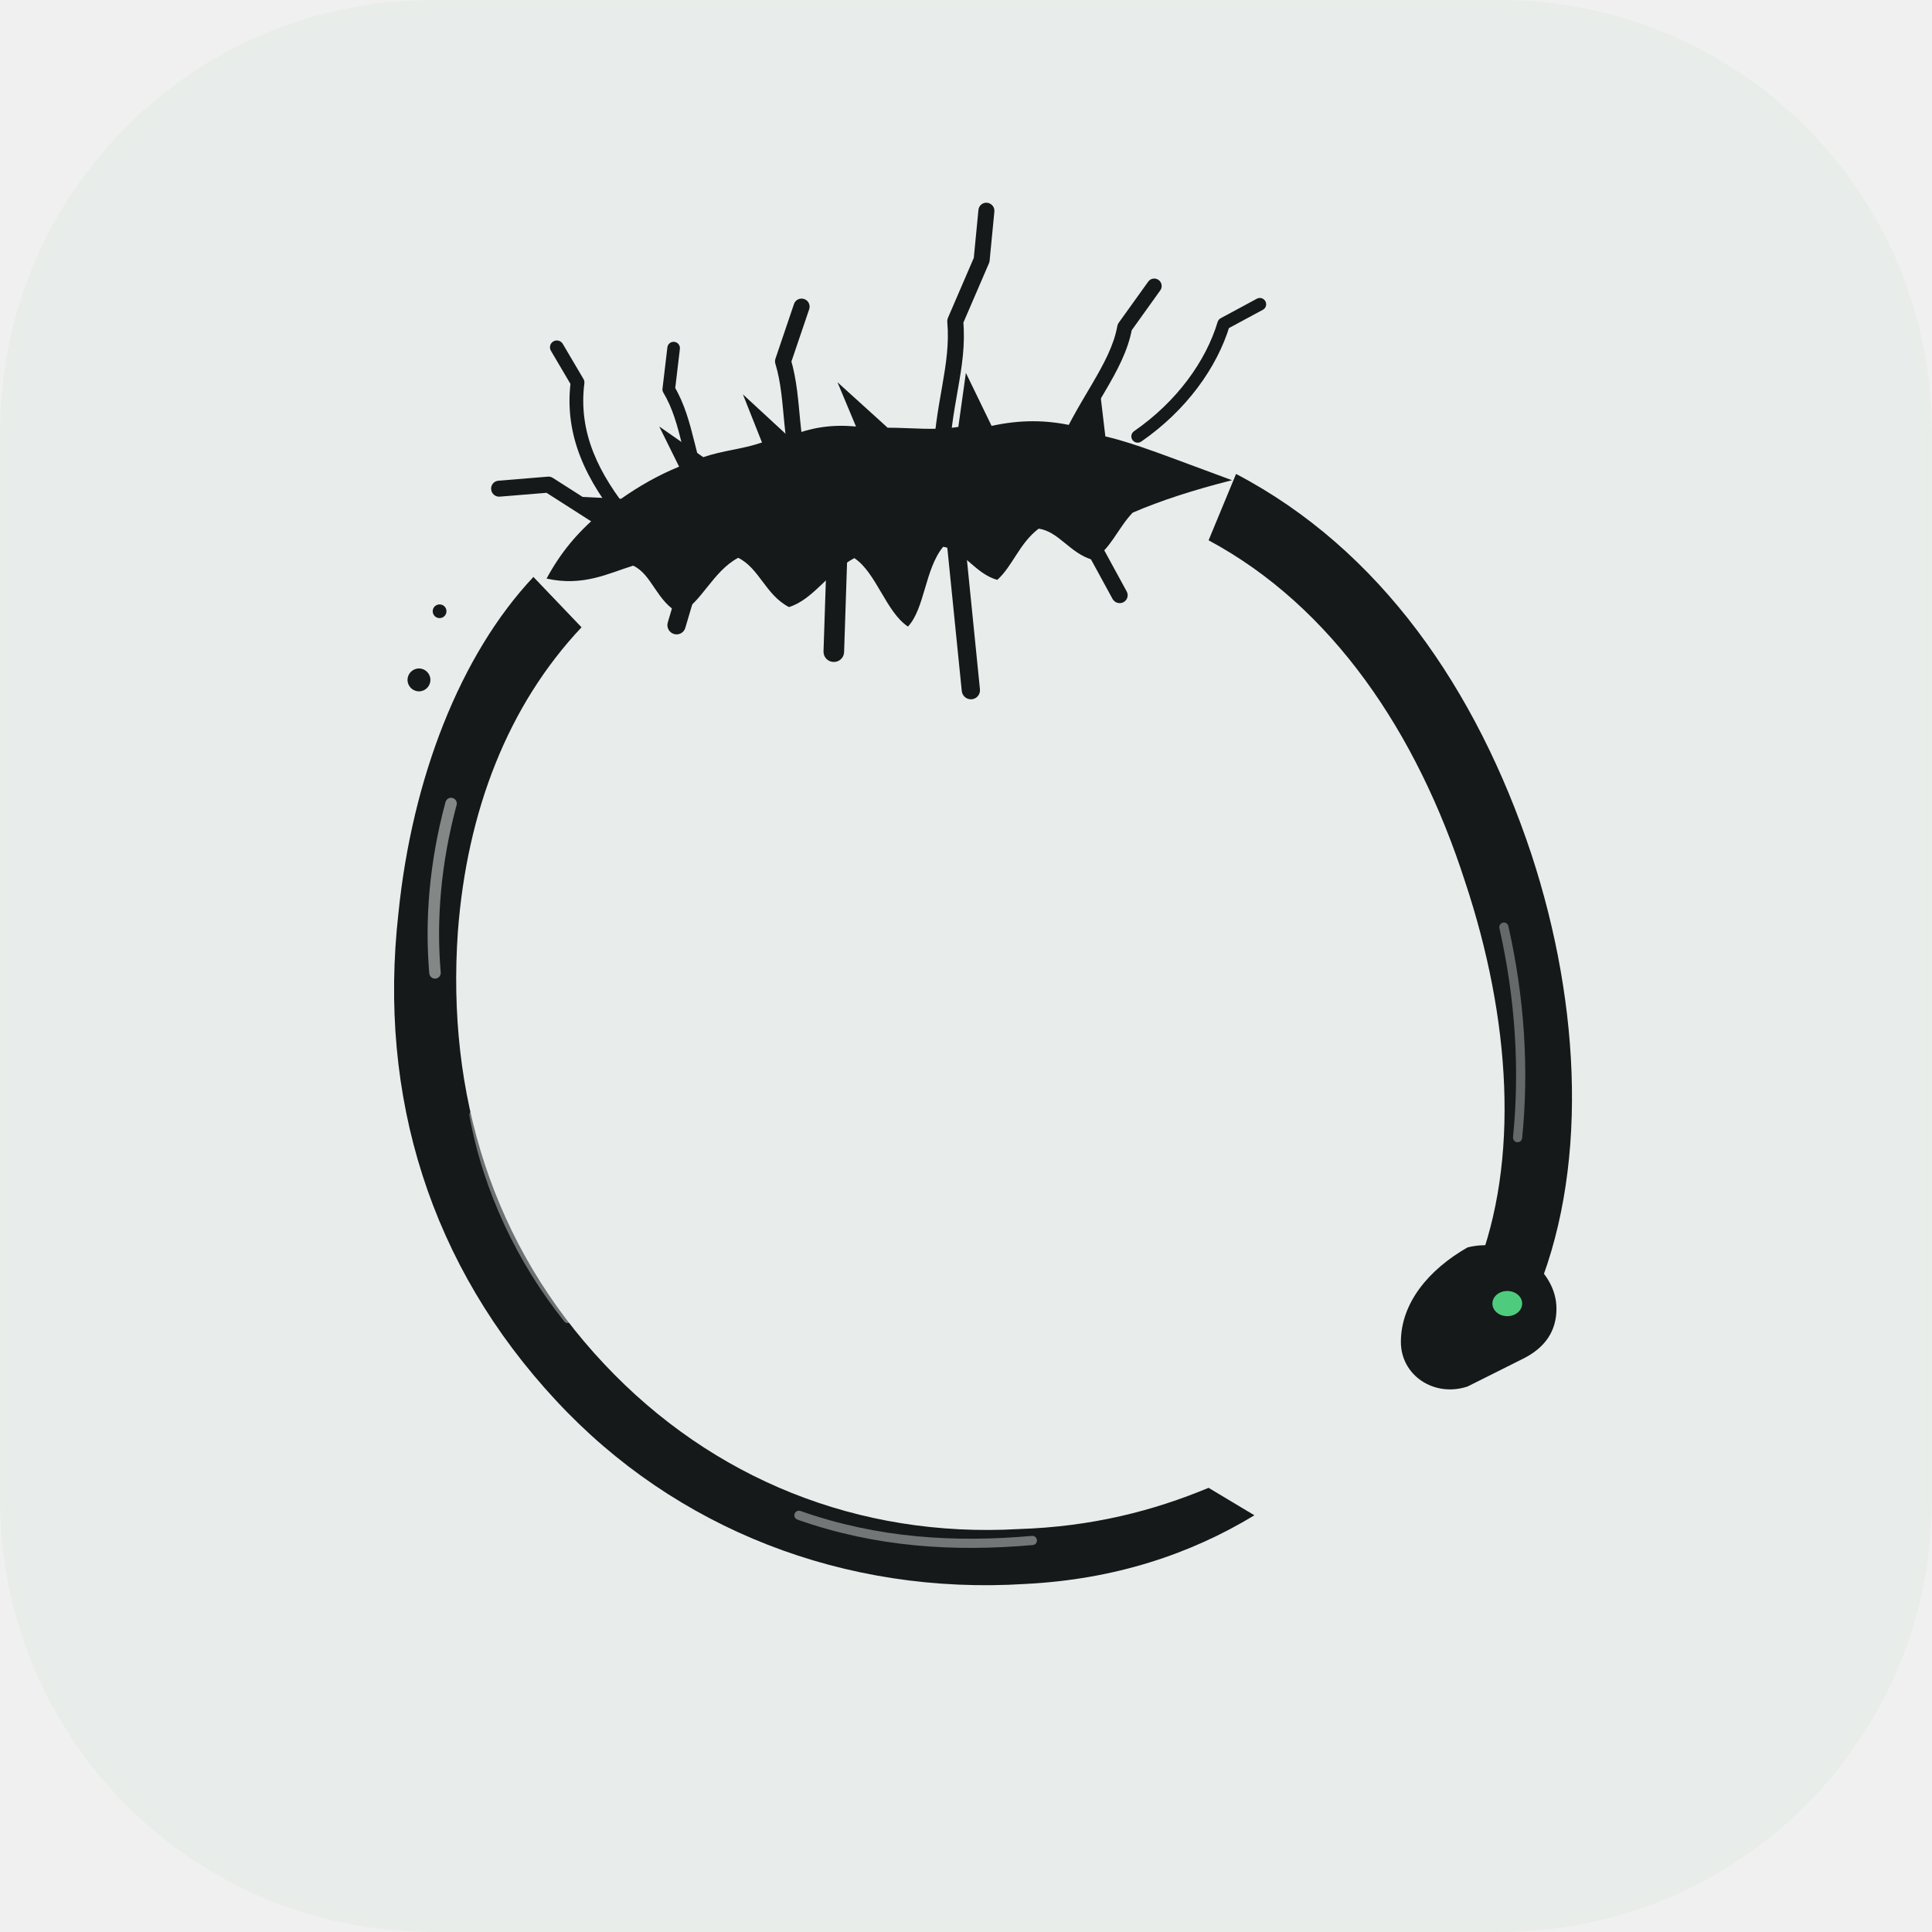
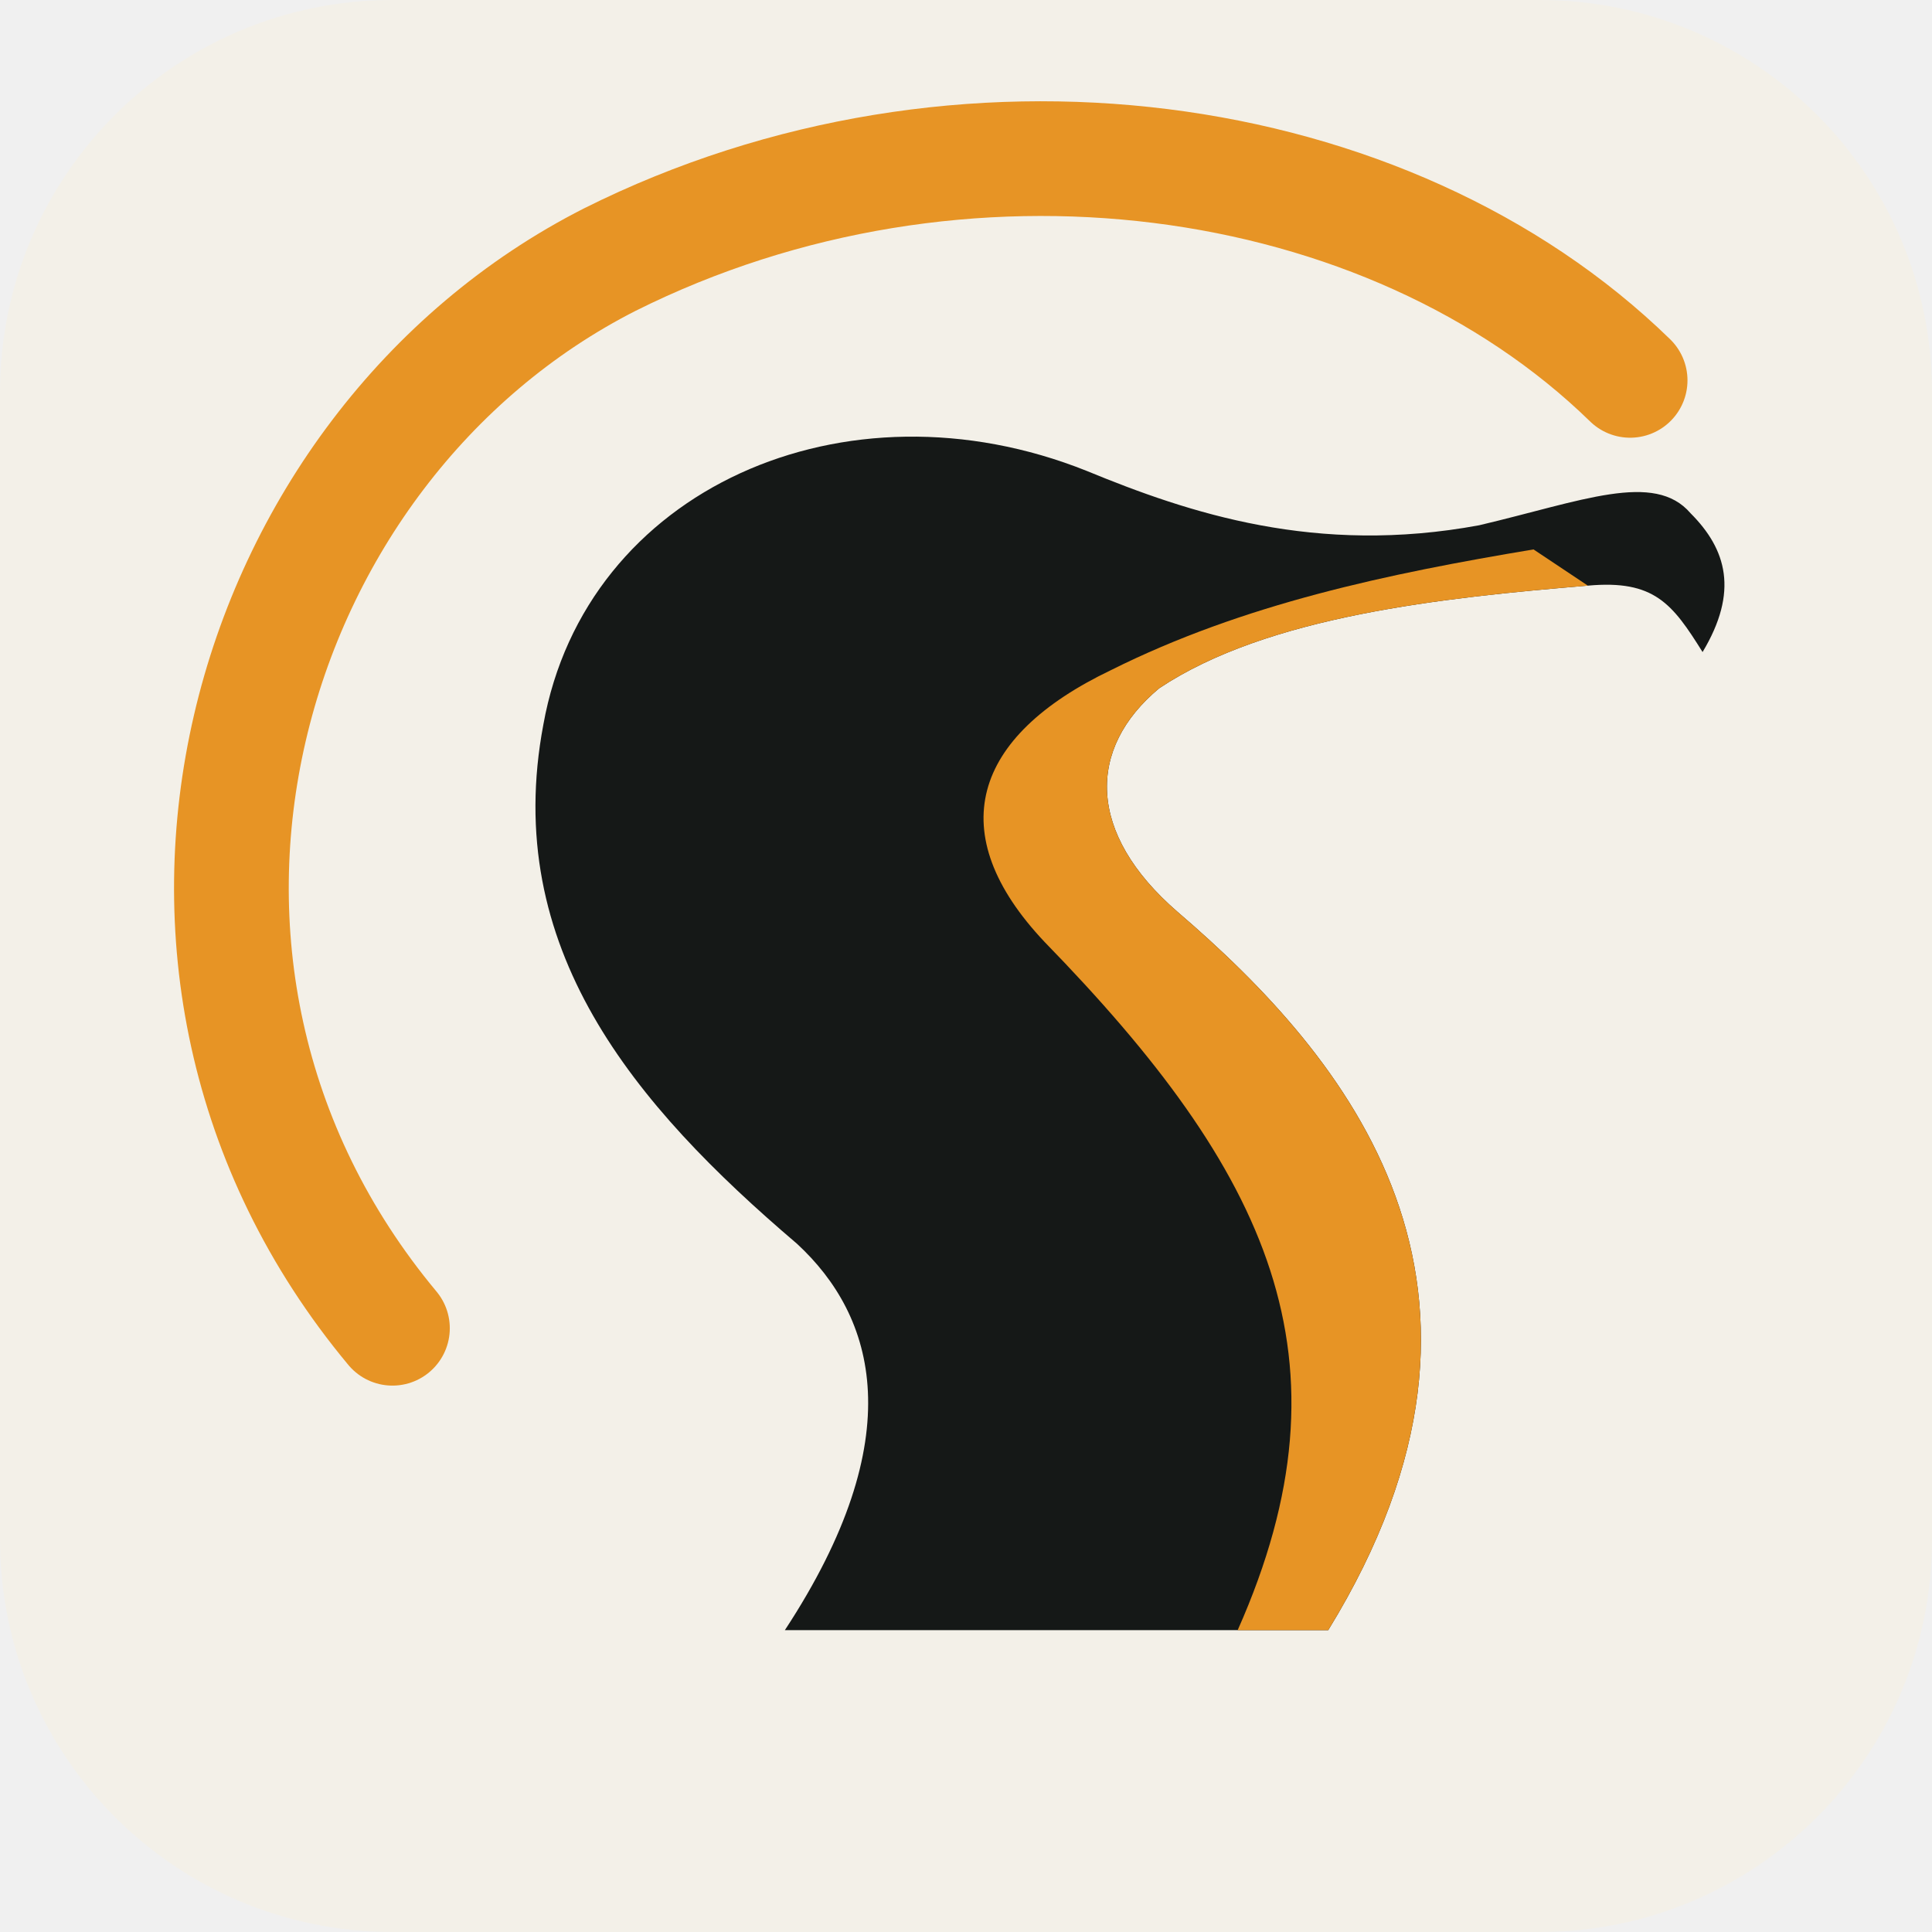
- <svg xmlns="http://www.w3.org/2000/svg" width="32" height="32" viewBox="0 0 32 32" fill="none">
-   <g id="Temporary Export / App Icon / 32" clip-path="url(#clip0_49_62)">
-     <g id="App Icon / Fog Tile">
-       <rect width="32" height="32" rx="7.153" fill="#E8EDEC" />
-       <rect x="0.094" y="0.094" width="31.812" height="31.812" rx="7.059" stroke="#F2EFE8" stroke-opacity="0.18" stroke-width="0.188" />
-     </g>
-     <g id="Small Mark / 80" clip-path="url(#clip1_49_62)">
-       <g id="Ukai / Ink Crown / Primary">
-         <path id="Lower Loop / Uneven Brush Body" fill-rule="evenodd" clip-rule="evenodd" d="M8.835 9.556C7.622 10.845 6.826 12.892 6.599 15.128C6.258 18.161 7.13 20.966 9.215 23.203C11.186 25.326 13.991 26.425 16.986 26.235C18.464 26.16 19.715 25.742 20.777 25.098L20.018 24.643C19.109 25.022 18.085 25.288 16.872 25.326C14.218 25.477 11.792 24.491 10.011 22.596C8.153 20.625 7.395 18.123 7.584 15.431C7.736 13.422 8.418 11.678 9.632 10.39L8.835 9.556Z" fill="#15191A" />
-         <path id="Right Loop / Head Approach" d="M20.018 8.949C22.065 10.048 23.468 12.133 24.264 14.597C25.022 16.872 25.174 19.222 24.454 21.042L25.401 21.535C26.311 19.45 26.197 16.682 25.363 14.143C24.454 11.413 22.861 9.101 20.473 7.85L20.018 8.949Z" fill="#15191A" />
-         <path id="Ink Crown / Dense Top" d="M9.053 9.583C9.282 9.159 9.557 8.825 9.933 8.51L9.466 8.222L10.286 8.262C10.581 8.056 10.88 7.881 11.248 7.729L10.919 7.064L11.648 7.572C11.989 7.456 12.28 7.445 12.621 7.329L12.305 6.532L13.062 7.231C13.43 7.079 13.781 7.026 14.178 7.065L13.871 6.331L14.702 7.084C15.126 7.085 15.459 7.133 15.873 7.071L15.998 6.176L16.424 7.054C16.898 6.951 17.321 6.953 17.76 7.05L18.191 6.239L18.308 7.228C18.815 7.347 19.336 7.561 20.406 7.954C19.778 8.112 19.219 8.293 18.761 8.491C18.508 8.756 18.396 9.098 18.097 9.272C17.723 9.166 17.537 8.804 17.204 8.756C16.883 8.999 16.776 9.372 16.518 9.605C16.144 9.499 15.954 9.105 15.621 9.057C15.318 9.427 15.319 10.076 15.039 10.378C14.677 10.14 14.512 9.482 14.15 9.244C13.728 9.47 13.472 9.93 13.068 10.055C12.679 9.853 12.579 9.414 12.227 9.239C11.805 9.464 11.622 9.979 11.259 10.163C10.87 9.961 10.803 9.516 10.487 9.369C10.082 9.494 9.661 9.719 9.053 9.583Z" fill="#15191A" />
-         <path id="Crown Branch / Left 1" d="M10.298 8.678C10.338 8.726 10.409 8.734 10.458 8.694C10.506 8.655 10.513 8.583 10.473 8.534L10.386 8.606L10.298 8.678ZM9.566 6.335L9.679 6.349C9.682 6.324 9.677 6.299 9.664 6.277L9.566 6.335ZM9.321 5.695C9.289 5.641 9.219 5.623 9.165 5.655C9.111 5.686 9.093 5.756 9.125 5.81L9.223 5.753L9.321 5.695ZM10.386 8.606L10.473 8.534C9.91 7.847 9.576 7.161 9.679 6.349L9.566 6.335L9.453 6.32C9.339 7.221 9.716 7.968 10.298 8.678L10.386 8.606ZM9.566 6.335L9.664 6.277L9.321 5.695L9.223 5.753L9.125 5.81L9.468 6.392L9.566 6.335Z" fill="#15191A" />
-         <path id="Crown Branch / Left 2" d="M11.643 8.436C11.667 8.488 11.729 8.511 11.782 8.487C11.834 8.463 11.857 8.402 11.832 8.349L11.738 8.392L11.643 8.436ZM11.076 6.449L10.973 6.437C10.97 6.46 10.975 6.483 10.987 6.503L11.076 6.449ZM11.261 5.779C11.268 5.721 11.227 5.669 11.17 5.662C11.113 5.655 11.061 5.696 11.054 5.753L11.157 5.766L11.261 5.779ZM11.738 8.392L11.832 8.349C11.664 7.984 11.583 7.645 11.502 7.321C11.421 6.998 11.339 6.686 11.166 6.396L11.076 6.449L10.987 6.503C11.142 6.762 11.218 7.045 11.299 7.37C11.38 7.692 11.465 8.05 11.643 8.436L11.738 8.392ZM11.076 6.449L11.18 6.462L11.261 5.779L11.157 5.766L11.054 5.753L10.973 6.437L11.076 6.449Z" fill="#15191A" />
-         <path id="Crown Branch / Mid" d="M13.243 8.169C13.269 8.238 13.346 8.272 13.414 8.246C13.483 8.22 13.517 8.143 13.49 8.075L13.367 8.122L13.243 8.169ZM12.969 5.985L12.844 5.941C12.835 5.967 12.834 5.996 12.842 6.022L12.969 5.985ZM13.403 5.121C13.426 5.052 13.389 4.976 13.32 4.953C13.25 4.929 13.175 4.965 13.151 5.035L13.277 5.078L13.403 5.121ZM13.367 8.122L13.49 8.075C13.338 7.681 13.29 7.326 13.255 6.981C13.221 6.639 13.2 6.294 13.097 5.947L12.969 5.985L12.842 6.022C12.937 6.337 12.956 6.65 12.991 7.006C13.026 7.358 13.077 7.741 13.243 8.169L13.367 8.122ZM12.969 5.985L13.095 6.028L13.403 5.121L13.277 5.078L13.151 5.035L12.844 5.941L12.969 5.985Z" fill="#15191A" />
-         <path id="Crown Branch / High" d="M15.45 7.731C15.448 7.805 15.507 7.865 15.58 7.867C15.653 7.869 15.714 7.811 15.715 7.738L15.583 7.735L15.45 7.731ZM15.822 5.32L15.7 5.267C15.692 5.287 15.688 5.309 15.69 5.331L15.822 5.32ZM16.259 4.306L16.381 4.359C16.386 4.347 16.39 4.333 16.391 4.32L16.259 4.306ZM16.47 3.504C16.477 3.431 16.423 3.366 16.35 3.358C16.277 3.351 16.213 3.404 16.206 3.477L16.338 3.49L16.47 3.504ZM15.583 7.735L15.715 7.738C15.726 7.226 15.8 6.825 15.866 6.447C15.932 6.071 15.99 5.714 15.954 5.309L15.822 5.32L15.69 5.331C15.722 5.697 15.67 6.023 15.605 6.4C15.539 6.775 15.461 7.196 15.45 7.731L15.583 7.735ZM15.822 5.32L15.944 5.373L16.381 4.359L16.259 4.306L16.137 4.253L15.7 5.267L15.822 5.32ZM16.259 4.306L16.391 4.32L16.47 3.504L16.338 3.49L16.206 3.477L16.127 4.293L16.259 4.306Z" fill="#15191A" />
-         <path id="Crown Branch / Right 1" d="M17.46 7.56C17.436 7.623 17.467 7.695 17.53 7.72C17.593 7.745 17.665 7.715 17.69 7.652L17.575 7.606L17.46 7.56ZM18.629 5.42L18.528 5.348C18.518 5.363 18.511 5.38 18.507 5.398L18.629 5.42ZM19.218 4.809C19.258 4.754 19.245 4.677 19.19 4.637C19.134 4.597 19.057 4.61 19.018 4.665L19.118 4.737L19.218 4.809ZM17.575 7.606L17.69 7.652C17.866 7.207 18.092 6.842 18.297 6.492C18.5 6.147 18.684 5.81 18.75 5.442L18.629 5.42L18.507 5.398C18.45 5.717 18.288 6.019 18.084 6.367C17.883 6.71 17.645 7.094 17.46 7.56L17.575 7.606ZM18.629 5.42L18.729 5.492L19.218 4.809L19.118 4.737L19.018 4.665L18.528 5.348L18.629 5.42Z" fill="#15191A" />
-         <path id="Crown Branch / Right 2" d="M18.783 7.142C18.736 7.175 18.724 7.24 18.757 7.287C18.79 7.334 18.855 7.346 18.903 7.314L18.843 7.228L18.783 7.142ZM20.268 5.363L20.218 5.271C20.194 5.284 20.176 5.306 20.168 5.332L20.268 5.363ZM20.917 5.131C20.968 5.104 20.986 5.041 20.959 4.99C20.931 4.939 20.868 4.92 20.817 4.948L20.867 5.039L20.917 5.131ZM18.843 7.228L18.903 7.314C19.651 6.796 20.16 6.085 20.368 5.393L20.268 5.363L20.168 5.332C19.975 5.975 19.497 6.649 18.783 7.142L18.843 7.228ZM20.268 5.363L20.318 5.454L20.917 5.131L20.867 5.039L20.817 4.948L20.218 5.271L20.268 5.363Z" fill="#15191A" />
-         <path id="Crown Twig / Left" d="M9.965 8.746C10.027 8.786 10.109 8.768 10.149 8.706C10.188 8.645 10.169 8.562 10.108 8.523L10.037 8.635L9.965 8.746ZM9.085 8.027L9.156 7.915C9.131 7.899 9.102 7.892 9.073 7.895L9.085 8.027ZM8.255 7.962C8.182 7.968 8.128 8.032 8.135 8.105C8.141 8.178 8.205 8.232 8.278 8.226L8.267 8.094L8.255 7.962ZM10.037 8.635L10.108 8.523L9.156 7.915L9.085 8.027L9.014 8.138L9.965 8.746L10.037 8.635ZM9.085 8.027L9.073 7.895L8.255 7.962L8.267 8.094L8.278 8.226L9.096 8.159L9.085 8.027Z" fill="#15191A" />
-         <path id="Drip / 1" d="M11.704 9.205C11.728 9.125 11.682 9.04 11.602 9.016C11.521 8.992 11.437 9.038 11.413 9.118L11.559 9.161L11.704 9.205ZM11.06 10.312C11.037 10.393 11.083 10.477 11.163 10.501C11.243 10.525 11.328 10.48 11.351 10.399L11.206 10.356L11.06 10.312ZM11.559 9.161L11.413 9.118L11.06 10.312L11.206 10.356L11.351 10.399L11.704 9.205L11.559 9.161Z" fill="#15191A" />
-         <path id="Drip / 2" d="M14.039 9.047C14.042 8.953 13.968 8.874 13.874 8.87C13.78 8.867 13.701 8.94 13.698 9.034L13.868 9.041L14.039 9.047ZM13.64 10.787C13.636 10.882 13.71 10.961 13.805 10.964C13.899 10.968 13.978 10.895 13.981 10.801L13.81 10.794L13.64 10.787ZM13.868 9.041L13.698 9.034L13.64 10.787L13.81 10.794L13.981 10.801L14.039 9.047L13.868 9.041Z" fill="#15191A" />
-         <path id="Drip / 3" d="M15.971 8.832C15.963 8.749 15.888 8.688 15.805 8.696C15.722 8.704 15.661 8.778 15.669 8.861L15.82 8.847L15.971 8.832ZM15.93 11.445C15.938 11.529 16.012 11.59 16.096 11.582C16.179 11.574 16.24 11.5 16.231 11.417L16.08 11.431L15.93 11.445ZM15.82 8.847L15.669 8.861L15.93 11.445L16.08 11.431L16.231 11.417L15.971 8.832L15.82 8.847Z" fill="#15191A" />
-         <path id="Drip / 4" d="M18.034 8.646C17.999 8.582 17.918 8.558 17.854 8.593C17.789 8.627 17.766 8.708 17.801 8.772L17.918 8.709L18.034 8.646ZM18.428 9.921C18.464 9.985 18.544 10.009 18.609 9.974C18.673 9.94 18.697 9.859 18.661 9.795L18.545 9.858L18.428 9.921ZM17.918 8.709L17.801 8.772L18.428 9.921L18.545 9.858L18.661 9.795L18.034 8.646L17.918 8.709Z" fill="#15191A" />
-         <path id="Dry Brush / Left Gap 1" opacity="0.52" d="M7.471 13.309C7.205 14.294 7.13 15.242 7.205 16.114" stroke="#E8EDEB" stroke-width="0.19" stroke-linecap="round" />
-         <path id="Dry Brush / Left Gap 2" opacity="0.42" d="M7.85 18.464C8.077 19.715 8.646 20.89 9.404 21.838" stroke="#E8EDEB" stroke-width="0.152" stroke-linecap="round" />
-         <path id="Dry Brush / Bottom Gap" opacity="0.44" d="M13.233 25.098C14.522 25.553 15.81 25.629 17.099 25.515" stroke="#E8EDEB" stroke-width="0.152" stroke-linecap="round" />
-         <path id="Dry Brush / Right Gap" opacity="0.38" d="M24.909 15.356C25.174 16.531 25.25 17.706 25.136 18.843" stroke="#E8EDEB" stroke-width="0.152" stroke-linecap="round" />
-         <path id="Ink Fleck / 1" d="M6.94 11.451C7.044 11.451 7.129 11.366 7.129 11.261C7.129 11.157 7.044 11.072 6.94 11.072C6.835 11.072 6.75 11.157 6.75 11.261C6.75 11.366 6.835 11.451 6.94 11.451Z" fill="#15191A" />
-         <path id="Ink Fleck / 2" d="M7.281 10.238C7.344 10.238 7.395 10.187 7.395 10.124C7.395 10.061 7.344 10.011 7.281 10.011C7.218 10.011 7.167 10.061 7.167 10.124C7.167 10.187 7.218 10.238 7.281 10.238Z" fill="#15191A" />
-         <path id="Ink Fleck / 3" d="M20.587 8.646C20.671 8.646 20.739 8.578 20.739 8.494C20.739 8.41 20.671 8.342 20.587 8.342C20.503 8.342 20.435 8.41 20.435 8.494C20.435 8.578 20.503 8.646 20.587 8.646Z" fill="#15191A" />
-         <path id="Ink Fleck / 4" d="M21.648 9.442C21.711 9.442 21.762 9.391 21.762 9.328C21.762 9.265 21.711 9.214 21.648 9.214C21.586 9.214 21.535 9.265 21.535 9.328C21.535 9.391 21.586 9.442 21.648 9.442Z" fill="#15191A" />
-       </g>
-       <path id="Head" d="M24.307 20.661C25.044 20.476 25.78 21.029 25.78 21.675C25.78 22.043 25.596 22.32 25.228 22.504L24.307 22.965C23.755 23.149 23.203 22.781 23.203 22.228C23.203 21.582 23.663 21.029 24.307 20.661Z" fill="#15191A" />
-       <path id="Eye" d="M24.965 21.8C25.102 21.8 25.212 21.707 25.212 21.591C25.212 21.476 25.102 21.383 24.965 21.383C24.829 21.383 24.719 21.476 24.719 21.591C24.719 21.707 24.829 21.8 24.965 21.8Z" fill="#4FCB7D" />
-     </g>
-   </g>
-   <defs>
-     <clipPath id="clip0_49_62">
-       <rect width="32" height="32" fill="white" />
-     </clipPath>
-     <clipPath id="clip1_49_62">
-       <rect width="27.294" height="27.294" fill="white" transform="translate(2.35303 2.35294)" />
-     </clipPath>
-   </defs>
+ <svg xmlns="http://www.w3.org/2000/svg" width="32" height="32" viewBox="0 0 32 32" role="img" aria-labelledby="ukai-icon-title">
+   <rect width="32" height="32" rx="6.5" fill="#F3F0E8" />
+   <path d="M6.5 22C1.5 16 4 7.4 10.1 4.3C15.9 1.4 23 2.4 27 6.3" fill="none" stroke="#E79425" stroke-width="1.9" stroke-linecap="round" />
+   <path d="M28 8.5C27.4 7.8 26.2 8.3 24.5 8.7C21.8 9.2 19.7 8.5 18 7.8C14 6.2 9.7 8.1 9 12C8.3 15.7 10.5 18.3 13.2 20.6C14.5 21.8 15.1 23.8 13 27H22C25.5 21.3 22.3 17.5 19.5 15.1C18 13.8 18 12.4 19.2 11.4C21 10.2 23.9 9.9 26.3 9.7C27.4 9.6 27.7 10 28.2 10.8C28.8 9.8 28.6 9.1 28 8.5Z" fill="#151817" />
+   <path d="M25.4 9.1C23 9.5 20.6 10 18.4 11.1C16.1 12.2 15.6 13.8 17.3 15.6C21 19.4 22.5 22.5 20.5 27H22C25.5 21.3 22.3 17.5 19.5 15.1C18 13.8 18 12.4 19.2 11.4C21 10.2 23.9 9.9 26.3 9.7Z" fill="#E79425" />
</svg>
